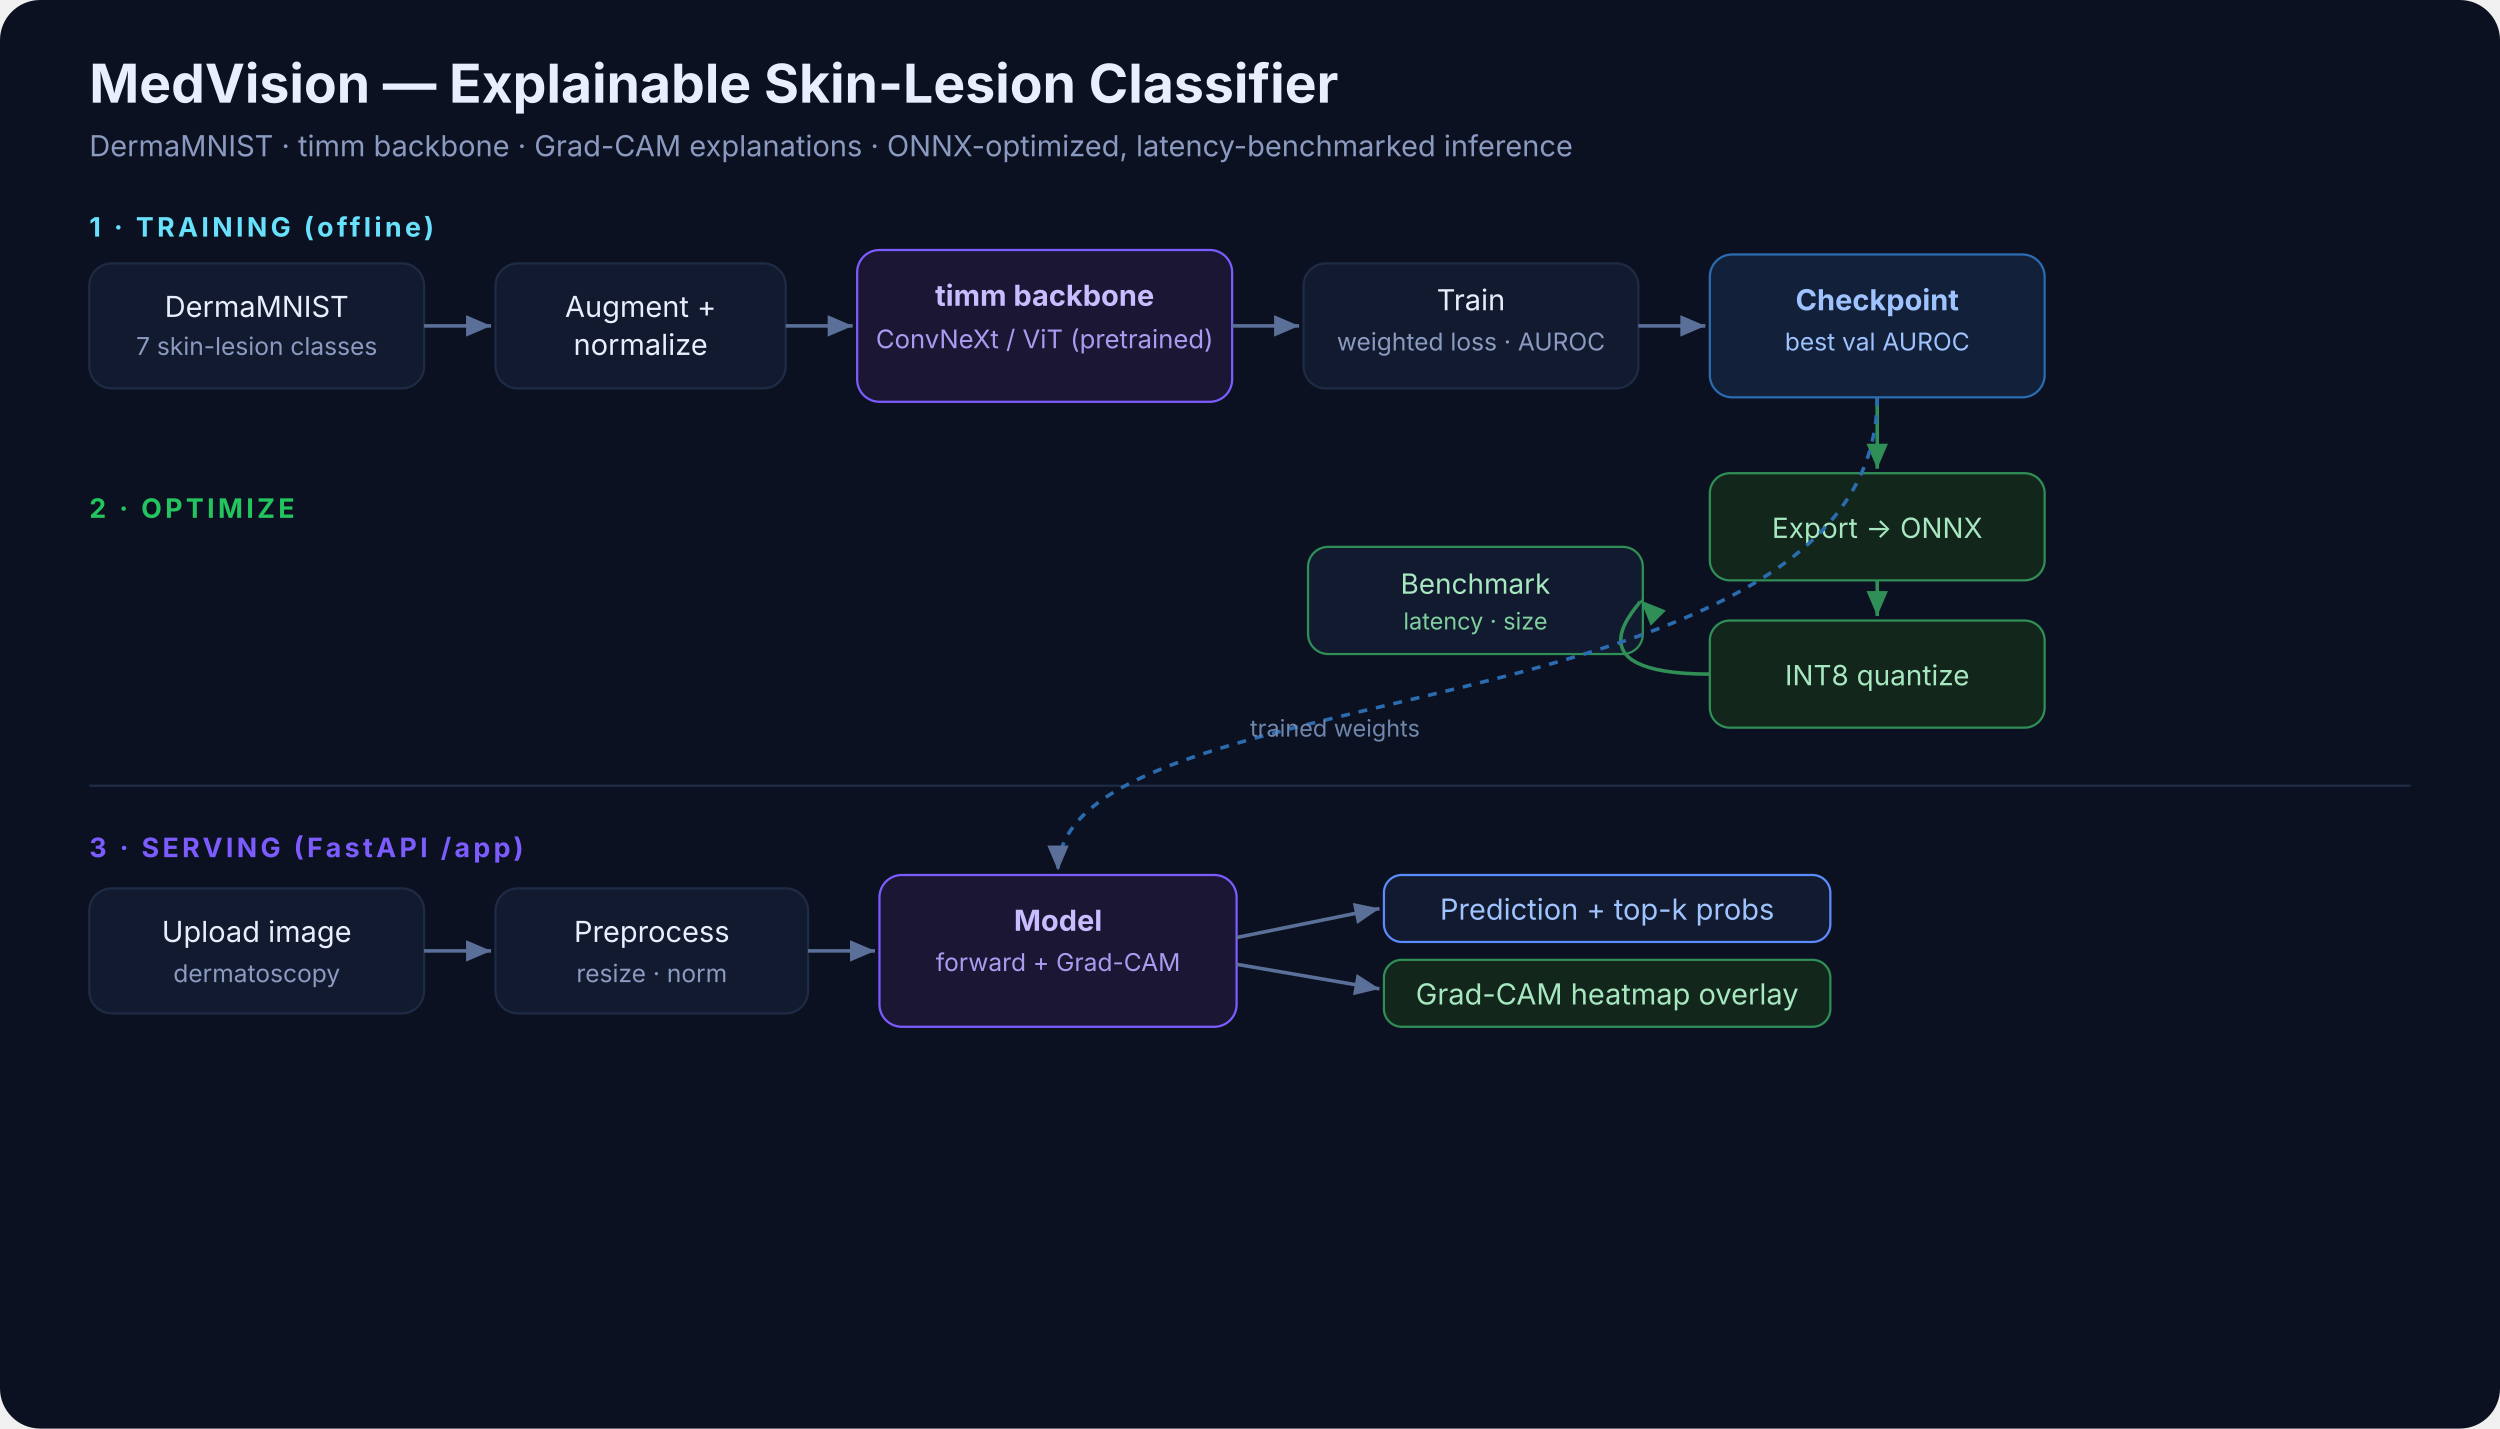
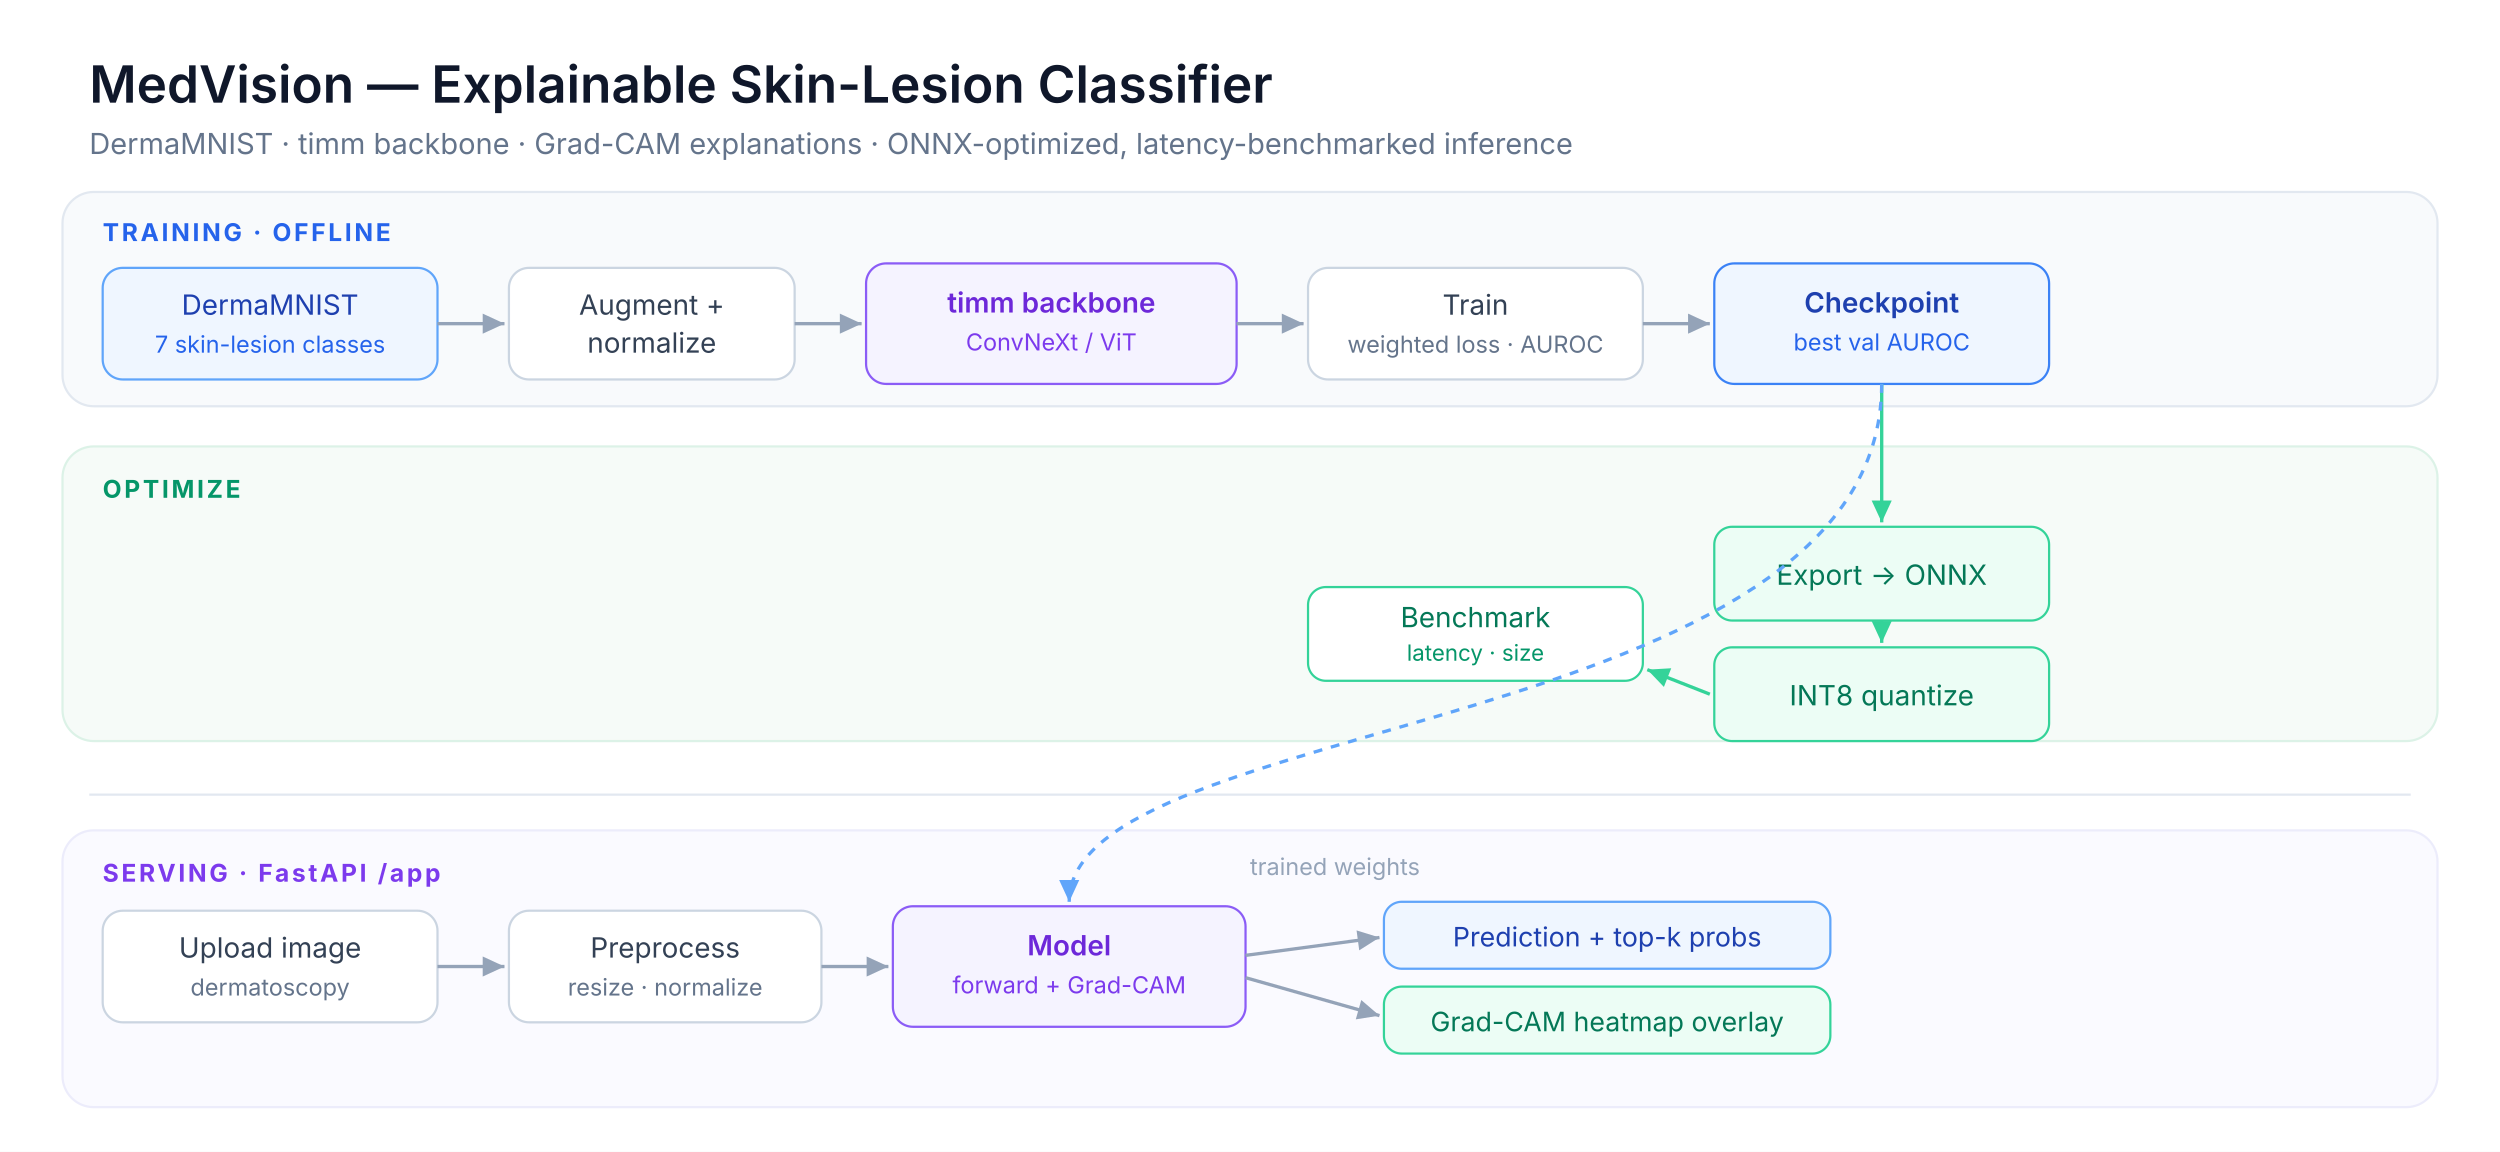
- <svg xmlns="http://www.w3.org/2000/svg" viewBox="0 0 1120 640" font-family="Segoe UI, Inter, Arial, sans-serif">
+ <svg xmlns="http://www.w3.org/2000/svg" viewBox="0 0 1120 516" font-family="'Segoe UI', Inter, Helvetica, Arial, sans-serif">
  <defs>
-     <marker id="ar" markerWidth="9" markerHeight="9" refX="7" refY="3" orient="auto" markerUnits="strokeWidth">
-       <path d="M0,0 L7,3 L0,6 Z" fill="#5b7099" />
+     <marker id="a" markerWidth="8" markerHeight="8" refX="6.5" refY="3" orient="auto" markerUnits="strokeWidth">
+       <path d="M0,0 L6.5,3 L0,6 Z" fill="#94a3b8" />
    </marker>
-     <marker id="arg" markerWidth="9" markerHeight="9" refX="7" refY="3" orient="auto" markerUnits="strokeWidth">
-       <path d="M0,0 L7,3 L0,6 Z" fill="#2f8f56" />
+     <marker id="ag" markerWidth="8" markerHeight="8" refX="6.5" refY="3" orient="auto" markerUnits="strokeWidth">
+       <path d="M0,0 L6.5,3 L0,6 Z" fill="#34d399" />
+     </marker>
+     <marker id="ab" markerWidth="8" markerHeight="8" refX="6.5" refY="3" orient="auto" markerUnits="strokeWidth">
+       <path d="M0,0 L6.5,3 L0,6 Z" fill="#60a5fa" />
    </marker>
  </defs>
-   <rect x="0" y="0" width="1120" height="640" rx="18" fill="#0b1120" />
-   <text x="40" y="46" fill="#e8eefc" font-size="24" font-weight="700">MedVision — Explainable Skin-Lesion Classifier</text>
-   <text x="40" y="70" fill="#8b9ac0" font-size="13">DermaMNIST · timm backbone · Grad-CAM explanations · ONNX-optimized, latency-benchmarked inference</text>
-   <text x="40" y="106" fill="#68e1fd" font-size="12" font-weight="700" letter-spacing="1.5">1 · TRAINING  (offline)</text>
-   <g font-size="13" fill="#e8eefc" text-anchor="middle">
-     <rect x="40" y="118" width="150" height="56" rx="10" fill="#111a2e" stroke="#1e2b45" />
-     <text x="115" y="142">DermaMNIST</text>
-     <text x="115" y="159" font-size="11" fill="#8b9ac0">7 skin-lesion classes</text>
-     <rect x="222" y="118" width="130" height="56" rx="10" fill="#111a2e" stroke="#1e2b45" />
-     <text x="287" y="142">Augment +</text>
-     <text x="287" y="159">normalize</text>
-     <rect x="384" y="112" width="168" height="68" rx="10" fill="#1a1633" stroke="#7c5cff" />
-     <text x="468" y="137" fill="#c9bcff" font-weight="700">timm backbone</text>
-     <text x="468" y="156" font-size="11.5" fill="#a99cf0">ConvNeXt / ViT (pretrained)</text>
-     <rect x="584" y="118" width="150" height="56" rx="10" fill="#111a2e" stroke="#1e2b45" />
-     <text x="659" y="139">Train</text>
-     <text x="659" y="157" font-size="11" fill="#8b9ac0">weighted loss · AUROC</text>
-     <rect x="766" y="114" width="150" height="64" rx="10" fill="#12203a" stroke="#2b6cb0" />
-     <text x="841" y="139" fill="#9fc3ff" font-weight="700">Checkpoint</text>
-     <text x="841" y="157" font-size="11" fill="#9fc3ff">best val AUROC</text>
+   <rect x="0" y="0" width="1120" height="516" fill="#ffffff" />
+   <text x="40" y="46" fill="#0f172a" font-size="23" font-weight="600">MedVision — Explainable Skin-Lesion Classifier</text>
+   <text x="40" y="69" fill="#64748b" font-size="13">DermaMNIST · timm backbone · Grad-CAM explanations · ONNX-optimized, latency-benchmarked inference</text>
+   <rect x="28" y="86" width="1064" height="96" rx="14" fill="#f8fafc" stroke="#e2e8f0" />
+   <text x="46" y="108" fill="#2563eb" font-size="11" font-weight="700" letter-spacing="1.2">TRAINING · OFFLINE</text>
+   <g font-size="12.5" text-anchor="middle">
+     <rect x="46" y="120" width="150" height="50" rx="9" fill="#eff6ff" stroke="#60a5fa" />
+     <text x="121" y="141" fill="#1e40af">DermaMNIST</text>
+     <text x="121" y="158" fill="#2563eb" font-size="10.5">7 skin-lesion classes</text>
+     <rect x="228" y="120" width="128" height="50" rx="9" fill="#ffffff" stroke="#cbd5e1" />
+     <text x="292" y="141" fill="#334155">Augment +</text>
+     <text x="292" y="158" fill="#334155">normalize</text>
+     <rect x="388" y="118" width="166" height="54" rx="9" fill="#f5f3ff" stroke="#8b5cf6" />
+     <text x="471" y="140" fill="#6d28d9" font-weight="600">timm backbone</text>
+     <text x="471" y="157" fill="#7c3aed" font-size="10.5">ConvNeXt / ViT</text>
+     <rect x="586" y="120" width="150" height="50" rx="9" fill="#ffffff" stroke="#cbd5e1" />
+     <text x="661" y="141" fill="#334155">Train</text>
+     <text x="661" y="158" fill="#64748b" font-size="10.5">weighted loss · AUROC</text>
+     <rect x="768" y="118" width="150" height="54" rx="9" fill="#eff6ff" stroke="#3b82f6" />
+     <text x="843" y="140" fill="#1e40af" font-weight="600">Checkpoint</text>
+     <text x="843" y="157" fill="#2563eb" font-size="10.5">best val AUROC</text>
  </g>
-   <g stroke="#5b7099" stroke-width="1.6" marker-end="url(#ar)" fill="none">
-     <path d="M190,146 L220,146" />
-     <path d="M352,146 L382,146" />
-     <path d="M552,146 L582,146" />
-     <path d="M734,146 L764,146" />
+   <g stroke="#94a3b8" stroke-width="1.5" fill="none" marker-end="url(#a)">
+     <path d="M196,145 L226,145" />
+     <path d="M356,145 L386,145" />
+     <path d="M554,145 L584,145" />
+     <path d="M736,145 L766,145" />
  </g>
-   <text x="40" y="232" fill="#22c55e" font-size="12" font-weight="700" letter-spacing="1.5">2 · OPTIMIZE</text>
-   <g font-size="12.5" fill="#e8eefc" text-anchor="middle">
-     <rect x="766" y="212" width="150" height="48" rx="9" fill="#12261c" stroke="#2f8f56" />
-     <text x="841" y="241" fill="#a7e8c0">Export → ONNX</text>
-     <rect x="766" y="278" width="150" height="48" rx="9" fill="#12261c" stroke="#2f8f56" />
-     <text x="841" y="307" fill="#a7e8c0">INT8 quantize</text>
-     <rect x="586" y="245" width="150" height="48" rx="9" fill="#111a2e" stroke="#2f8f56" />
-     <text x="661" y="266" fill="#a7e8c0">Benchmark</text>
-     <text x="661" y="282" font-size="10.5" fill="#7fcf9f">latency · size</text>
+   <rect x="28" y="200" width="1064" height="132" rx="14" fill="#f6fbf8" stroke="#dcf2e7" />
+   <text x="46" y="223" fill="#059669" font-size="11" font-weight="700" letter-spacing="1.2">OPTIMIZE</text>
+   <g font-size="12.5" text-anchor="middle">
+     <rect x="768" y="236" width="150" height="42" rx="8" fill="#ecfdf5" stroke="#34d399" />
+     <text x="843" y="262" fill="#047857">Export → ONNX</text>
+     <rect x="768" y="290" width="150" height="42" rx="8" fill="#ecfdf5" stroke="#34d399" />
+     <text x="843" y="316" fill="#047857">INT8 quantize</text>
+     <rect x="586" y="263" width="150" height="42" rx="8" fill="#ffffff" stroke="#34d399" />
+     <text x="661" y="281" fill="#047857">Benchmark</text>
+     <text x="661" y="296" fill="#059669" font-size="10">latency · size</text>
  </g>
-   <g stroke="#2f8f56" stroke-width="1.6" marker-end="url(#arg)" fill="none">
-     <path d="M841,178 L841,210" />
-     <path d="M841,260 L841,276" />
-     <path d="M766,302 C700,302 736,270 735,269" />
+   <g stroke="#34d399" stroke-width="1.5" fill="none" marker-end="url(#ag)">
+     <path d="M843,172 L843,234" />
+     <path d="M843,278 L843,288" />
+     <path d="M766,311 L738,300" />
  </g>
-   <line x1="40" y1="352" x2="1080" y2="352" stroke="#1e2b45" />
-   <text x="40" y="384" fill="#7c5cff" font-size="12" font-weight="700" letter-spacing="1.5">3 · SERVING  (FastAPI /app)</text>
-   <g font-size="13" fill="#e8eefc" text-anchor="middle">
-     <rect x="40" y="398" width="150" height="56" rx="10" fill="#111a2e" stroke="#1e2b45" />
-     <text x="115" y="422">Upload image</text>
-     <text x="115" y="440" font-size="11" fill="#8b9ac0">dermatoscopy</text>
-     <rect x="222" y="398" width="140" height="56" rx="10" fill="#111a2e" stroke="#1e2b45" />
-     <text x="292" y="422">Preprocess</text>
-     <text x="292" y="440" font-size="11" fill="#8b9ac0">resize · norm</text>
-     <rect x="394" y="392" width="160" height="68" rx="10" fill="#1a1633" stroke="#7c5cff" />
-     <text x="474" y="417" fill="#c9bcff" font-weight="700">Model</text>
-     <text x="474" y="435" font-size="11" fill="#a99cf0">forward + Grad-CAM</text>
+   <line x1="40" y1="356" x2="1080" y2="356" stroke="#e2e8f0" />
+   <rect x="28" y="372" width="1064" height="124" rx="14" fill="#fafaff" stroke="#ececfb" />
+   <text x="46" y="395" fill="#7c3aed" font-size="11" font-weight="700" letter-spacing="1.2">SERVING · FastAPI /app</text>
+   <g font-size="12.5" text-anchor="middle">
+     <rect x="46" y="408" width="150" height="50" rx="9" fill="#ffffff" stroke="#cbd5e1" />
+     <text x="121" y="429" fill="#334155">Upload image</text>
+     <text x="121" y="446" fill="#64748b" font-size="10.5">dermatoscopy</text>
+     <rect x="228" y="408" width="140" height="50" rx="9" fill="#ffffff" stroke="#cbd5e1" />
+     <text x="298" y="429" fill="#334155">Preprocess</text>
+     <text x="298" y="446" fill="#64748b" font-size="10.5">resize · normalize</text>
+     <rect x="400" y="406" width="158" height="54" rx="9" fill="#f5f3ff" stroke="#8b5cf6" />
+     <text x="479" y="428" fill="#6d28d9" font-weight="600">Model</text>
+     <text x="479" y="445" fill="#7c3aed" font-size="10.5">forward + Grad-CAM</text>
+     <rect x="620" y="404" width="200" height="30" rx="8" fill="#eff6ff" stroke="#60a5fa" />
+     <text x="720" y="424" fill="#1e40af" font-size="12">Prediction + top-k probs</text>
+     <rect x="620" y="442" width="200" height="30" rx="8" fill="#ecfdf5" stroke="#34d399" />
+     <text x="720" y="462" fill="#047857" font-size="12">Grad-CAM heatmap overlay</text>
  </g>
-   <g stroke="#5b7099" stroke-width="1.6" marker-end="url(#ar)" fill="none">
-     <path d="M190,426 L220,426" />
-     <path d="M362,426 L392,426" />
+   <g stroke="#94a3b8" stroke-width="1.5" fill="none" marker-end="url(#a)">
+     <path d="M196,433 L226,433" />
+     <path d="M368,433 L398,433" />
+     <path d="M558,428 L618,420" />
+     <path d="M558,438 L618,455" />
  </g>
-   <path d="M841,178 C841,330 474,300 474,390" stroke="#2b6cb0" stroke-width="1.6" stroke-dasharray="4 4" marker-end="url(#ar)" fill="none" />
-   <text x="560" y="330" fill="#6f86ad" font-size="10.5">trained weights</text>
-   <g font-size="13" fill="#e8eefc" text-anchor="middle">
-     <rect x="620" y="392" width="200" height="30" rx="8" fill="#111a2e" stroke="#5b8cff" />
-     <text x="720" y="412" fill="#9fc3ff">Prediction + top-k probs</text>
-     <rect x="620" y="430" width="200" height="30" rx="8" fill="#12261c" stroke="#2f8f56" />
-     <text x="720" y="450" fill="#a7e8c0">Grad-CAM heatmap overlay</text>
-   </g>
-   <g stroke="#5b7099" stroke-width="1.6" marker-end="url(#ar)" fill="none">
-     <path d="M554,420 L618,407" />
-     <path d="M554,432 L618,443" />
-   </g>
+   <path d="M843,172 C843,330 479,320 479,404" stroke="#60a5fa" stroke-width="1.5" stroke-dasharray="4 4" fill="none" marker-end="url(#ab)" />
+   <text x="560" y="392" fill="#94a3b8" font-size="10.5">trained weights</text>
</svg>
